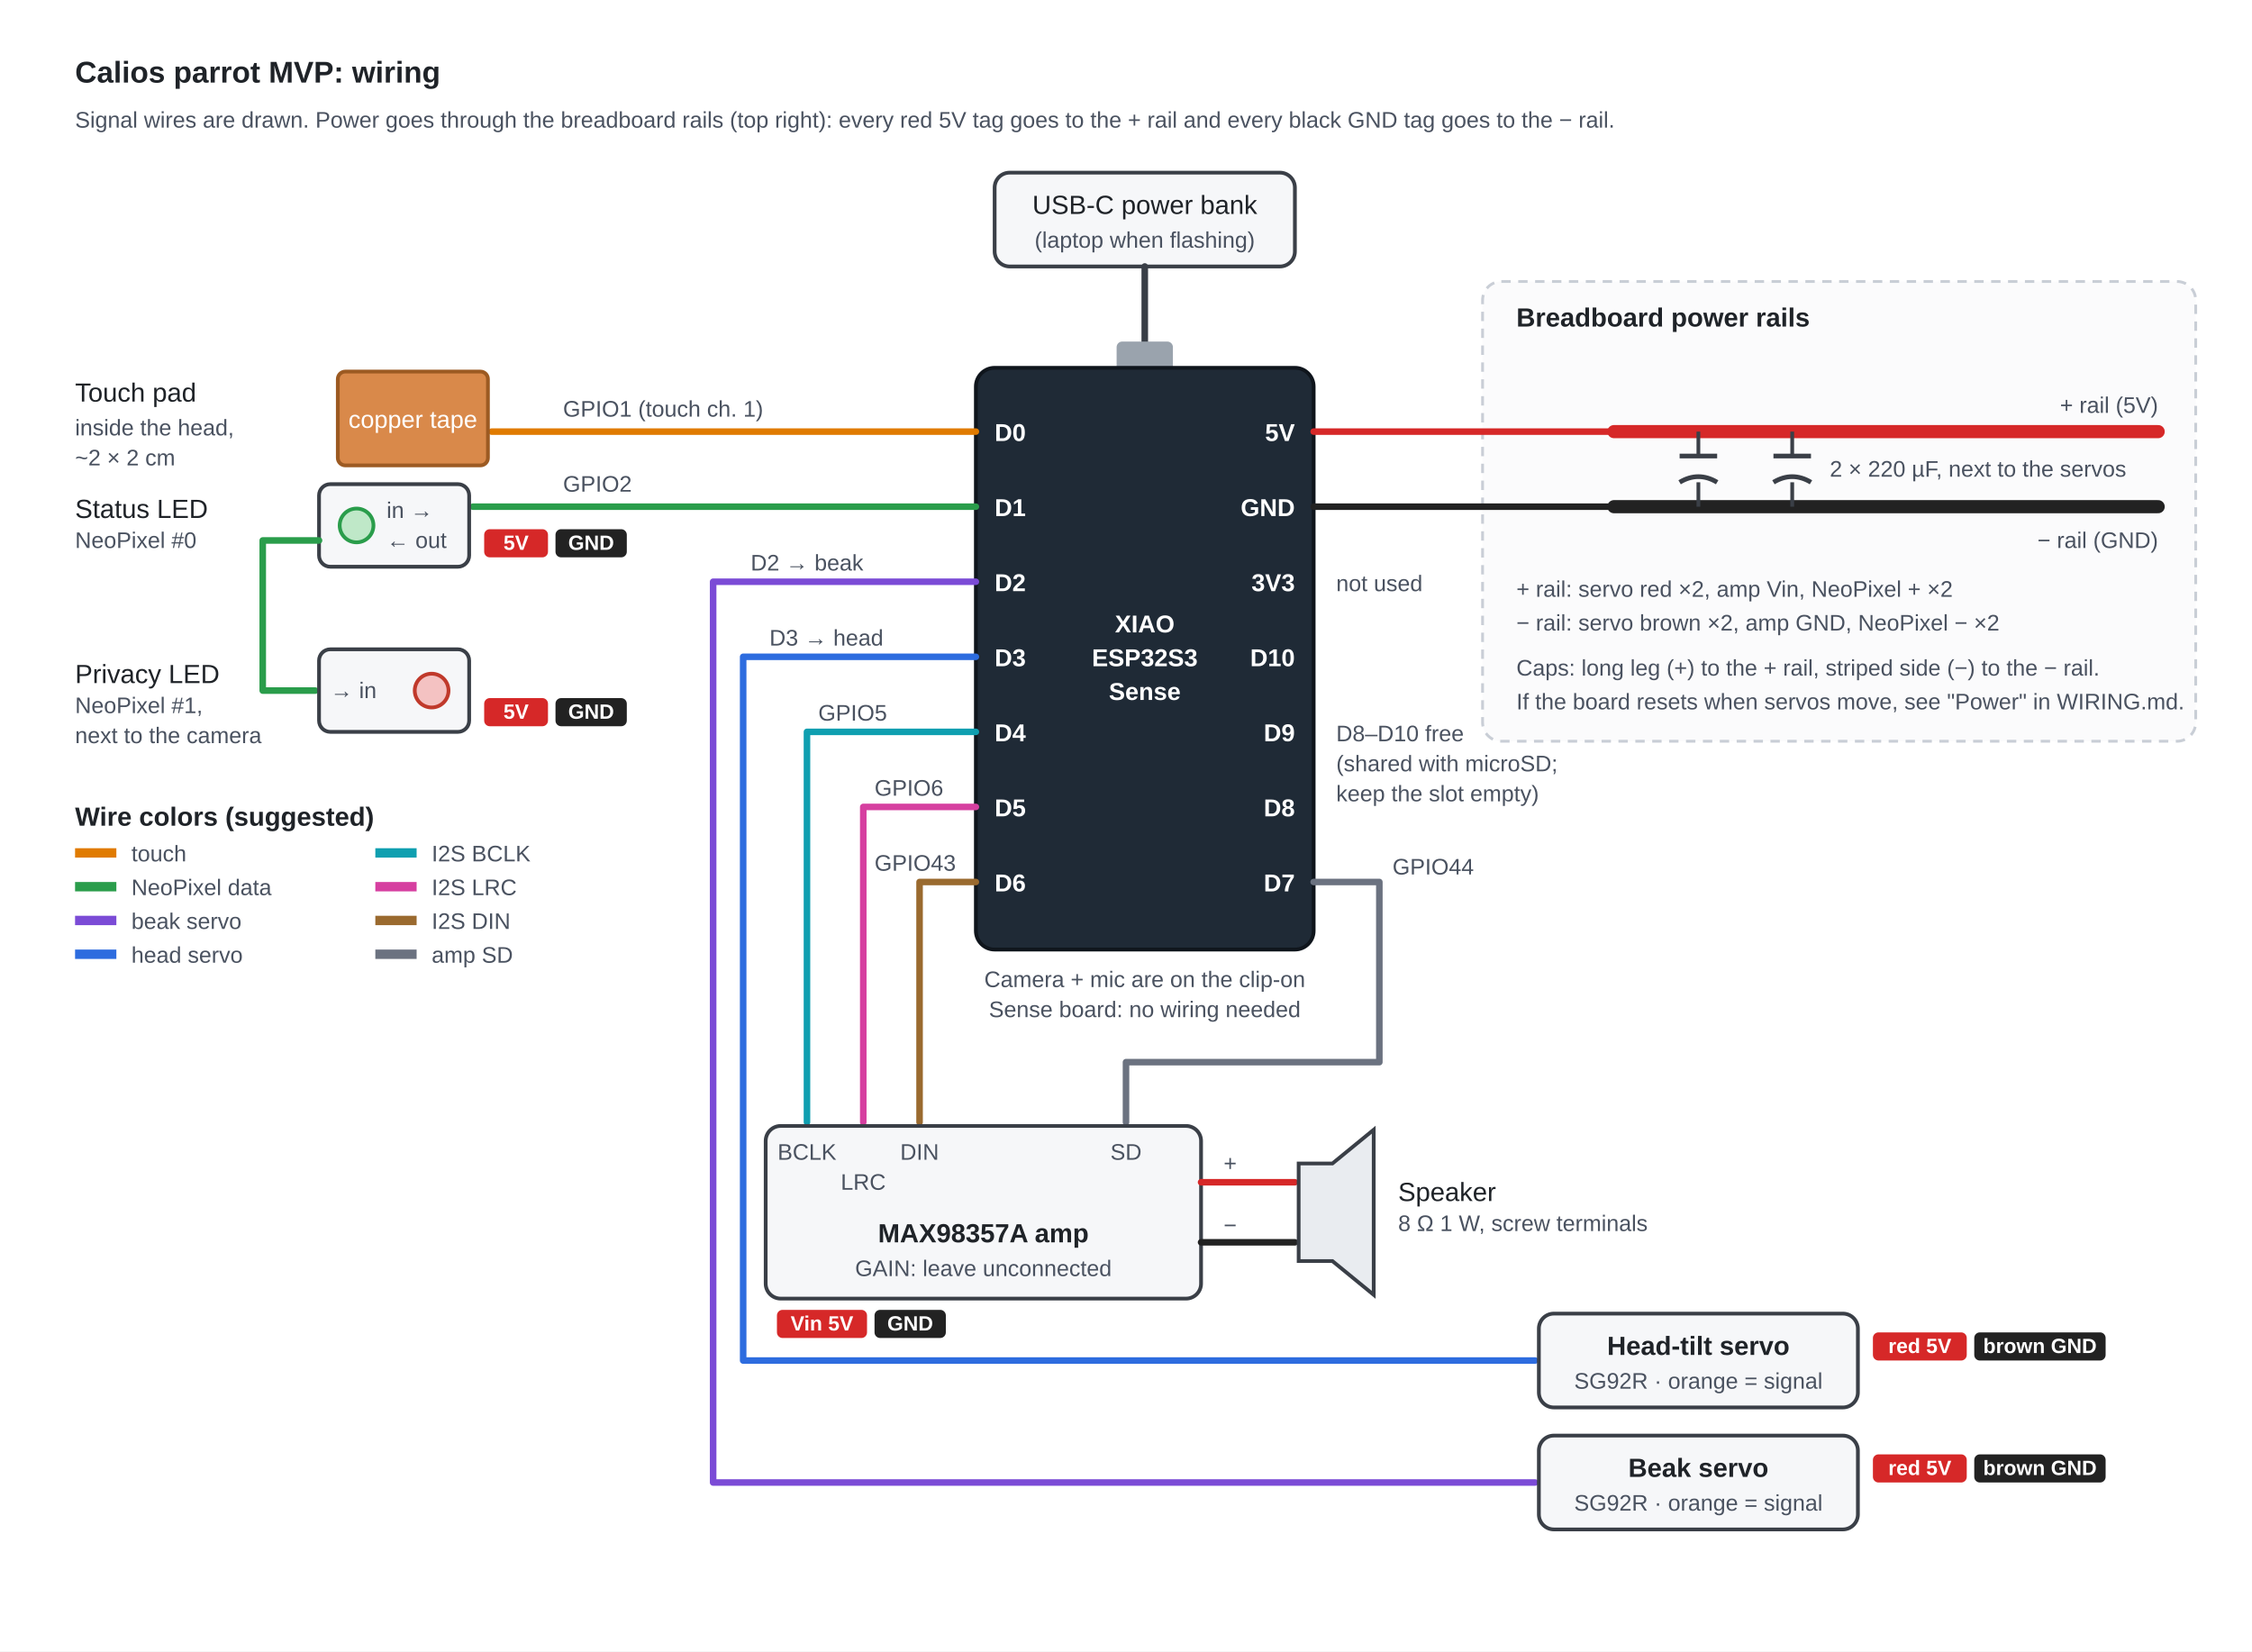
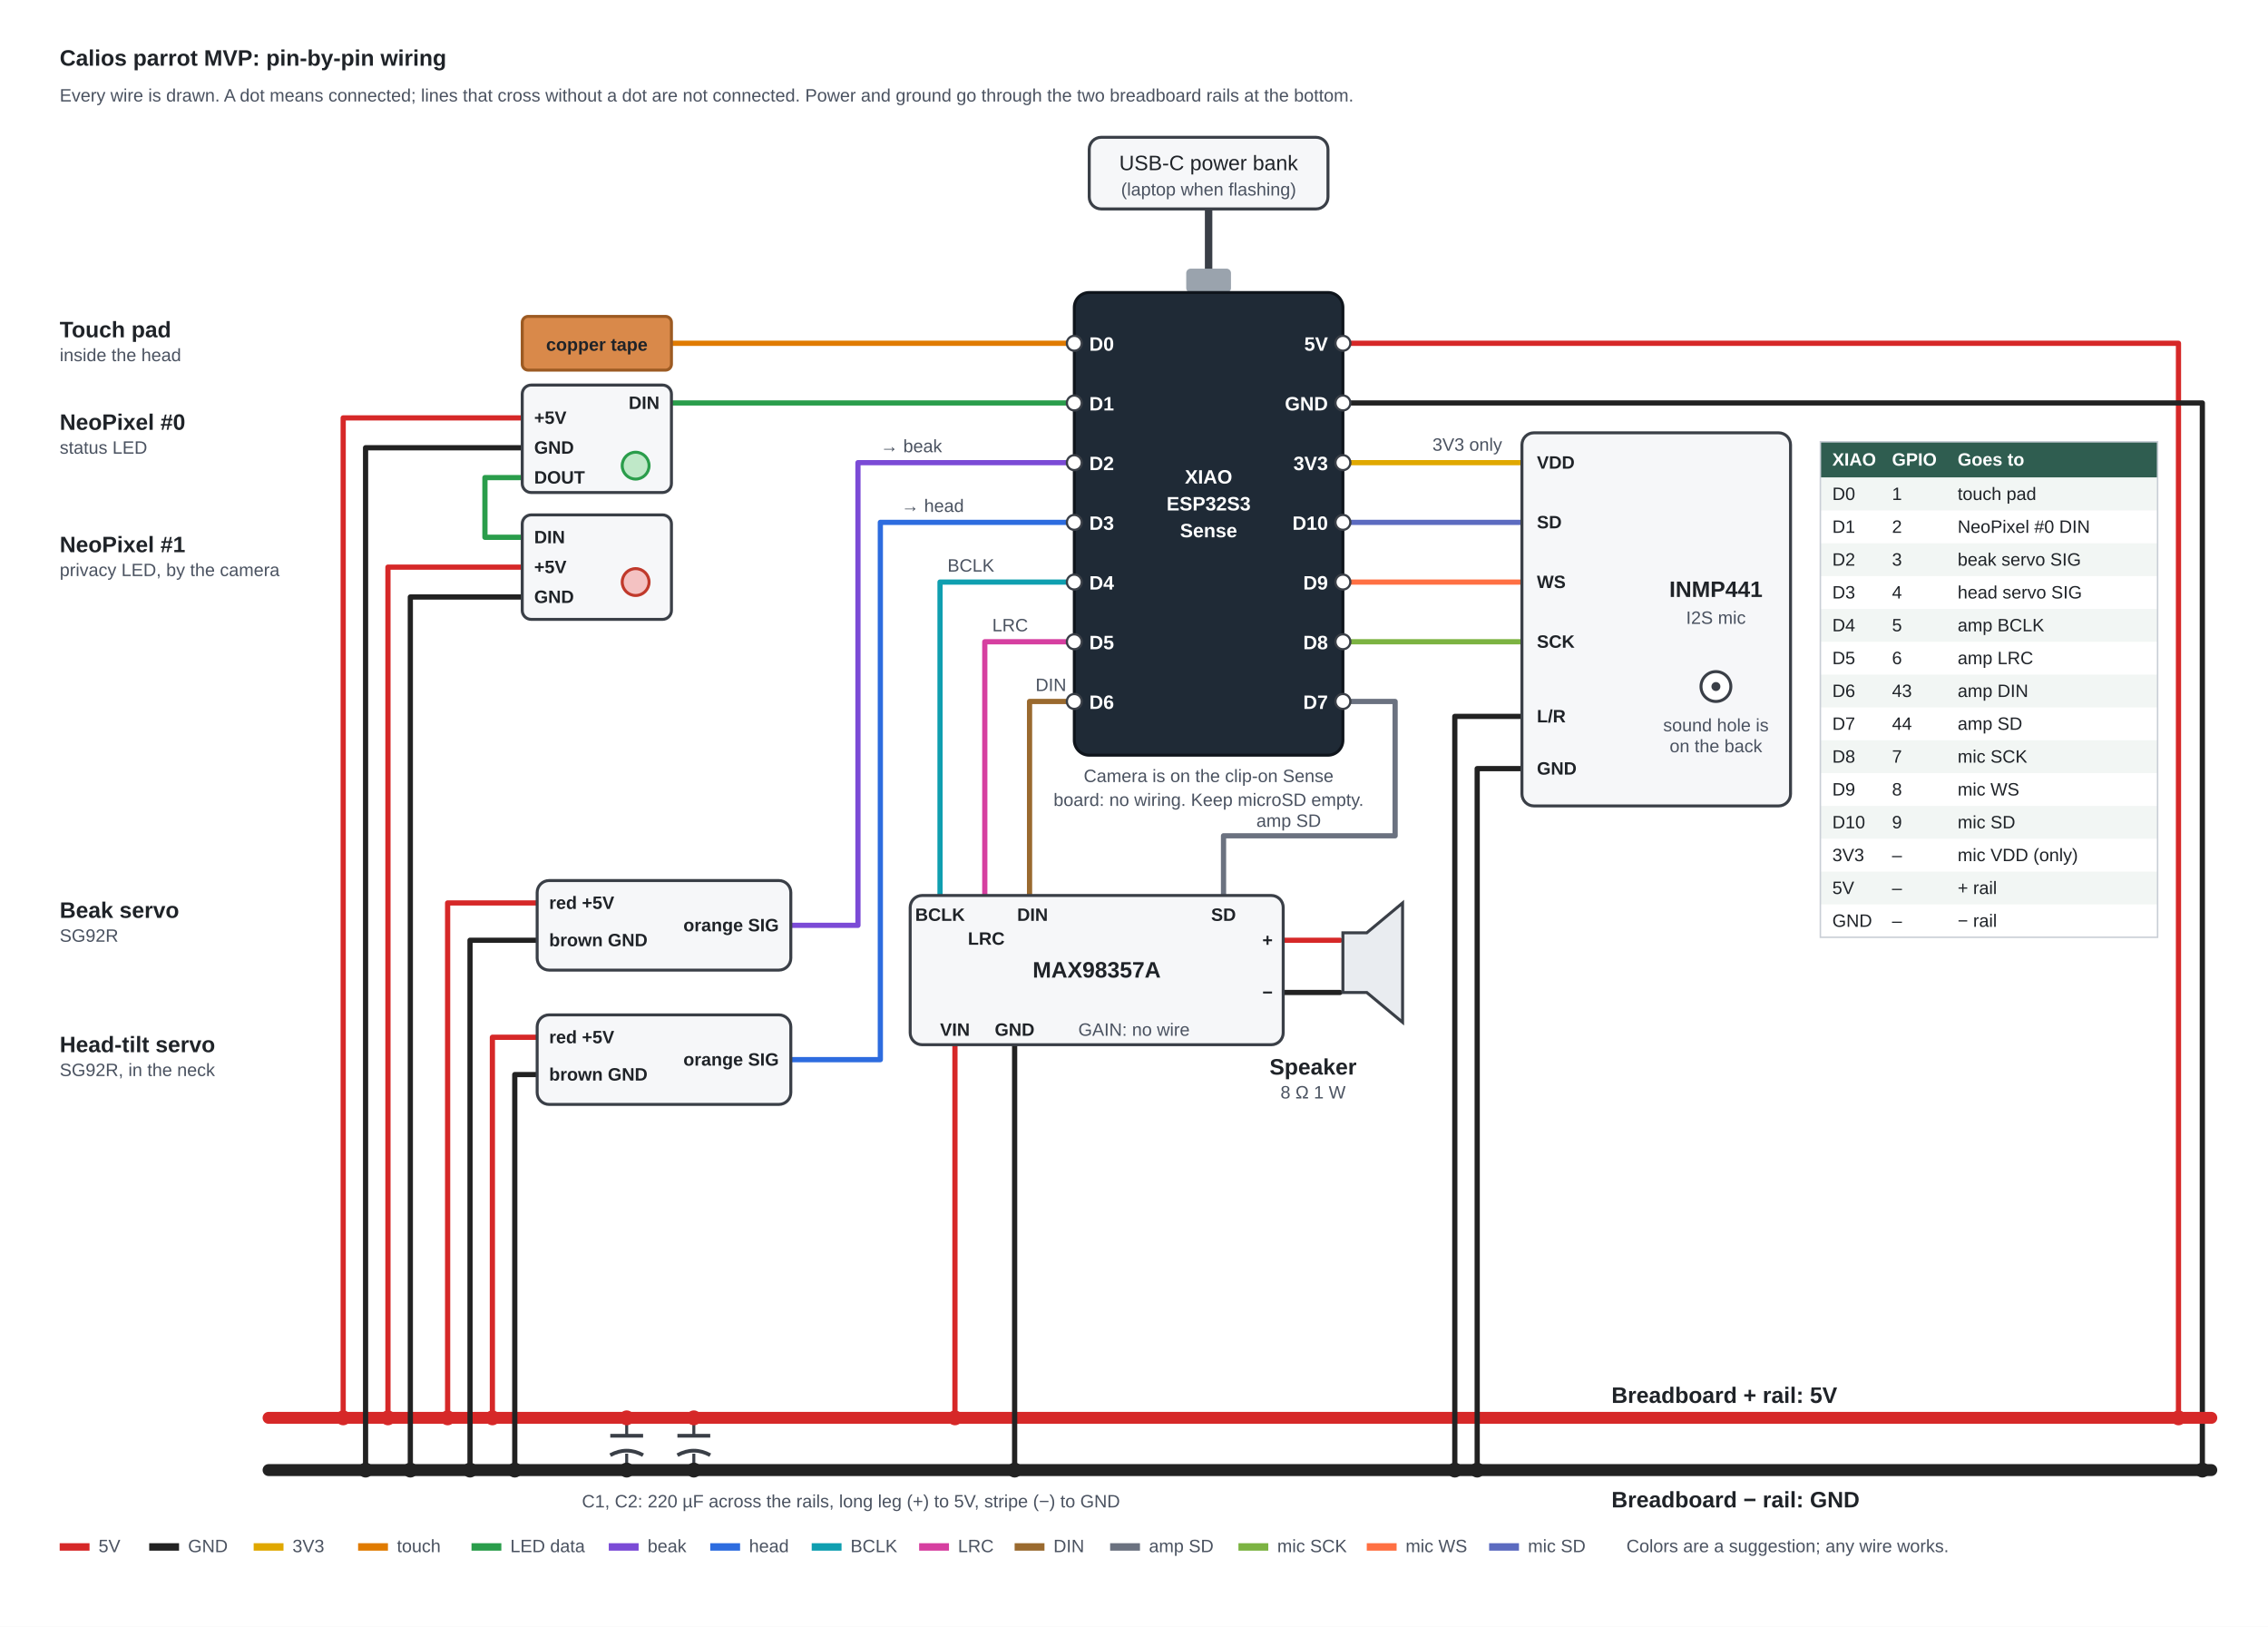
- <svg xmlns="http://www.w3.org/2000/svg" width="1200" height="880" viewBox="0 0 1200 880" font-family="Arial, Helvetica, sans-serif">
-   <rect width="1200" height="880" fill="#ffffff" />
+ <svg xmlns="http://www.w3.org/2000/svg" width="1520" height="1090" viewBox="0 0 1520 1090" font-family="Arial, Helvetica, sans-serif">
+   <rect width="1520" height="1090" fill="#ffffff" />
  <style>
    .box{fill:#f6f7f9;stroke:#3a3f47;stroke-width:2}
-     .xiao{fill:#1f2a36;stroke:#0f151c;stroke-width:2}
    .t{font-size:14px;fill:#1f2328}
+     .tb{font-size:15px;font-weight:bold;fill:#1f2328}
    .ts{font-size:12px;fill:#4a5260}
-     .tw{font-size:13px;fill:#ffffff}
-     .tb{font-size:16px;font-weight:bold;fill:#1f2328}
+     .pl{font-size:12px;font-weight:bold;fill:#1f2328}
    .pin{font-size:13px;font-weight:bold;fill:#ffffff}
    .w{fill:none;stroke-width:3.5;stroke-linecap:round;stroke-linejoin:round}
-     .dot{stroke:#fff;stroke-width:1.5}
-     .flag5{font-size:11px;font-weight:bold;fill:#fff}
+     .pad{fill:#ffffff;stroke:#3a3f47;stroke-width:1.5}
+     .th{font-size:12px;font-weight:bold;fill:#ffffff}
+     .td{font-size:12px;fill:#1f2328}
  </style>
-   <text x="40" y="44" class="tb" font-size="22">Calios parrot MVP: wiring</text>
-   <text x="40" y="68" class="ts">Signal wires are drawn. Power goes through the breadboard rails (top right): every red 5V tag goes to the + rail and every black GND tag goes to the − rail.</text>
-   <rect x="530" y="92" width="160" height="50" rx="8" class="box" />
-   <text x="610" y="114" text-anchor="middle" class="t">USB-C power bank</text>
-   <text x="610" y="132" text-anchor="middle" class="ts">(laptop when flashing)</text>
-   <path d="M610 142 V185" class="w" stroke="#3a3f47" />
-   <rect x="595" y="182" width="30" height="16" rx="3" fill="#9aa3ad" />
-   <rect x="520" y="196" width="180" height="310" rx="10" class="xiao" />
-   <text x="610" y="337" text-anchor="middle" class="tw" font-weight="bold">XIAO</text>
-   <text x="610" y="355" text-anchor="middle" class="tw" font-weight="bold">ESP32S3</text>
-   <text x="610" y="373" text-anchor="middle" class="tw" font-weight="bold">Sense</text>
-   <text x="610" y="526" text-anchor="middle" class="ts">Camera + mic are on the clip-on</text>
-   <text x="610" y="542" text-anchor="middle" class="ts">Sense board: no wiring needed</text>
-   <g class="pin">
-     <text x="530" y="235">D0</text>
-     <text x="530" y="275">D1</text>
-     <text x="530" y="315">D2</text>
-     <text x="530" y="355">D3</text>
-     <text x="530" y="395">D4</text>
-     <text x="530" y="435">D5</text>
-     <text x="530" y="475">D6</text>
+   <text x="40" y="44" class="tb" font-size="22">Calios parrot MVP: pin-by-pin wiring</text>
+   <text x="40" y="68" class="ts">Every wire is drawn. A dot means connected; lines that cross without a dot are not connected. Power and ground go through the two breadboard rails at the bottom.</text>
+   <g transform="translate(120,0)">
+     <path d="M780 230 H1340 V950" class="w" stroke="#d62828" />
+     <path d="M780 270 H1356 V985" class="w" stroke="#222" />
+     <path d="M60 950 H1362" stroke="#d62828" stroke-width="8" stroke-linecap="round" />
+     <path d="M60 985 H1362" stroke="#222" stroke-width="8" stroke-linecap="round" />
+     <path d="M600 230 H330" class="w" stroke="#e07b00" />
+     <path d="M600 270 H330" class="w" stroke="#2a9d4b" />
+     <path d="M230 320 H205 V360 H230" class="w" stroke="#2a9d4b" />
+     <path d="M230 280 H110 V950" class="w" stroke="#d62828" />
+     <path d="M230 300 H125 V985" class="w" stroke="#222" />
+     <path d="M230 380 H140 V950" class="w" stroke="#d62828" />
+     <path d="M230 400 H155 V985" class="w" stroke="#222" />
+     <path d="M600 310 H455 V620 H410" class="w" stroke="#7b4bd6" />
+     <path d="M600 350 H470 V710 H410" class="w" stroke="#2d6cdf" />
+     <path d="M240 605 H180 V950" class="w" stroke="#d62828" />
+     <path d="M240 630 H195 V985" class="w" stroke="#222" />
+     <path d="M240 695 H210 V950" class="w" stroke="#d62828" />
+     <path d="M240 720 H225 V985" class="w" stroke="#222" />
+     <path d="M600 390 H510 V600" class="w" stroke="#0f9fb0" />
+     <path d="M600 430 H540 V600" class="w" stroke="#d63fa0" />
+     <path d="M600 470 H570 V600" class="w" stroke="#9a6a2f" />
+     <path d="M780 470 H815 V560 H700 V600" class="w" stroke="#6b7280" />
+     <path d="M520 700 V950" class="w" stroke="#d62828" />
+     <path d="M560 700 V985" class="w" stroke="#222" />
+     <path d="M740 630 H778" class="w" stroke="#d62828" />
+     <path d="M740 665 H778" class="w" stroke="#222" />
+     <path d="M780 310 H900" class="w" stroke="#e0a800" />
+     <path d="M780 350 H900" class="w" stroke="#5c6bc0" />
+     <path d="M780 390 H900" class="w" stroke="#ff7043" />
+     <path d="M780 430 H900" class="w" stroke="#7cb342" />
+     <path d="M900 480 H855 V985" class="w" stroke="#222" />
+     <path d="M900 515 H870 V985" class="w" stroke="#222" />
+     <g stroke="#3a3f47" stroke-width="2" fill="none">
+       <path d="M300 950 V962 M300 974 V985" />
+       <path d="M289 962 H311" stroke-width="2.5" />
+       <path d="M289 975 Q300 969 311 975" stroke-width="2.5" />
+       <path d="M345 950 V962 M345 974 V985" />
+       <path d="M334 962 H356" stroke-width="2.5" />
+       <path d="M334 975 Q345 969 356 975" stroke-width="2.5" />
+     </g>
+     <g fill="#d62828">
+       <circle cx="110" cy="950" r="5" />
+       <circle cx="140" cy="950" r="5" />
+       <circle cx="180" cy="950" r="5" />
+       <circle cx="210" cy="950" r="5" />
+       <circle cx="300" cy="950" r="5" />
+       <circle cx="345" cy="950" r="5" />
+       <circle cx="520" cy="950" r="5" />
+       <circle cx="1340" cy="950" r="5" />
+     </g>
+     <g fill="#222">
+       <circle cx="125" cy="985" r="5" />
+       <circle cx="155" cy="985" r="5" />
+       <circle cx="195" cy="985" r="5" />
+       <circle cx="225" cy="985" r="5" />
+       <circle cx="300" cy="985" r="5" />
+       <circle cx="345" cy="985" r="5" />
+       <circle cx="560" cy="985" r="5" />
+       <circle cx="855" cy="985" r="5" />
+       <circle cx="870" cy="985" r="5" />
+       <circle cx="1356" cy="985" r="5" />
+     </g>
+     <text x="270" y="1010" class="ts">C1, C2: 220 µF across the rails, long leg (+) to 5V, stripe (−) to GND</text>
+     <text x="960" y="940" class="tb" fill="#d62828">Breadboard + rail: 5V</text>
+     <text x="960" y="1010" class="tb">Breadboard − rail: GND</text>
+     <rect x="610" y="92" width="160" height="48" rx="8" class="box" />
+     <text x="690" y="114" text-anchor="middle" class="t">USB-C power bank</text>
+     <text x="690" y="131" text-anchor="middle" class="ts">(laptop when flashing)</text>
+     <path d="M690 140 V182" stroke="#3a3f47" stroke-width="5" />
+     <rect x="675" y="180" width="30" height="16" rx="3" fill="#9aa3ad" />
+     <rect x="600" y="196" width="180" height="310" rx="10" fill="#1f2a36" stroke="#0f151c" stroke-width="2" />
+     <g class="pin">
+       <text x="610" y="235">D0</text>
+       <text x="610" y="275">D1</text>
+       <text x="610" y="315">D2</text>
+       <text x="610" y="355">D3</text>
+       <text x="610" y="395">D4</text>
+       <text x="610" y="435">D5</text>
+       <text x="610" y="475">D6</text>
+     </g>
+     <g class="pin" text-anchor="end">
+       <text x="770" y="235">5V</text>
+       <text x="770" y="275">GND</text>
+       <text x="770" y="315">3V3</text>
+       <text x="770" y="355">D10</text>
+       <text x="770" y="395">D9</text>
+       <text x="770" y="435">D8</text>
+       <text x="770" y="475">D7</text>
+     </g>
+     <text x="690" y="324" text-anchor="middle" class="pin">XIAO</text>
+     <text x="690" y="342" text-anchor="middle" class="pin">ESP32S3</text>
+     <text x="690" y="360" text-anchor="middle" class="pin">Sense</text>
+     <g class="pad">
+       <circle cx="600" cy="230" r="5" />
+       <circle cx="600" cy="270" r="5" />
+       <circle cx="600" cy="310" r="5" />
+       <circle cx="600" cy="350" r="5" />
+       <circle cx="600" cy="390" r="5" />
+       <circle cx="600" cy="430" r="5" />
+       <circle cx="600" cy="470" r="5" />
+       <circle cx="780" cy="230" r="5" />
+       <circle cx="780" cy="270" r="5" />
+       <circle cx="780" cy="310" r="5" />
+       <circle cx="780" cy="350" r="5" />
+       <circle cx="780" cy="390" r="5" />
+       <circle cx="780" cy="430" r="5" />
+       <circle cx="780" cy="470" r="5" />
+     </g>
+     <text x="690" y="524" text-anchor="middle" class="ts">Camera is on the clip-on Sense</text>
+     <text x="690" y="540" text-anchor="middle" class="ts">board: no wiring. Keep microSD empty.</text>
+     <rect x="230" y="212" width="100" height="36" rx="4" fill="#d9894a" stroke="#9c5a22" stroke-width="2" />
+     <text x="280" y="235" text-anchor="middle" class="pl" fill="#ffffff">copper tape</text>
+     <rect x="230" y="258" width="100" height="72" rx="6" class="box" />
+     <text x="322" y="274" text-anchor="end" class="pl">DIN</text>
+     <text x="238" y="284" class="pl">+5V</text>
+     <text x="238" y="304" class="pl">GND</text>
+     <text x="238" y="324" class="pl">DOUT</text>
+     <circle cx="306" cy="312" r="9" fill="#bfe8c8" stroke="#2a9d4b" stroke-width="2" />
+     <rect x="230" y="345" width="100" height="70" rx="6" class="box" />
+     <text x="238" y="364" class="pl">DIN</text>
+     <text x="238" y="384" class="pl">+5V</text>
+     <text x="238" y="404" class="pl">GND</text>
+     <circle cx="306" cy="390" r="9" fill="#f4c2c2" stroke="#c0392b" stroke-width="2" />
+     <rect x="240" y="590" width="170" height="60" rx="8" class="box" />
+     <text x="248" y="609" class="pl">red +5V</text>
+     <text x="248" y="634" class="pl">brown GND</text>
+     <text x="402" y="624" text-anchor="end" class="pl">orange SIG</text>
+     <rect x="240" y="680" width="170" height="60" rx="8" class="box" />
+     <text x="248" y="699" class="pl">red +5V</text>
+     <text x="248" y="724" class="pl">brown GND</text>
+     <text x="402" y="714" text-anchor="end" class="pl">orange SIG</text>
+     <rect x="490" y="600" width="250" height="100" rx="8" class="box" />
+     <text x="510" y="617" text-anchor="middle" class="pl">BCLK</text>
+     <text x="541" y="633" text-anchor="middle" class="pl">LRC</text>
+     <text x="572" y="617" text-anchor="middle" class="pl">DIN</text>
+     <text x="700" y="617" text-anchor="middle" class="pl">SD</text>
+     <text x="615" y="655" text-anchor="middle" class="tb">MAX98357A</text>
+     <text x="520" y="694" text-anchor="middle" class="pl">VIN</text>
+     <text x="560" y="694" text-anchor="middle" class="pl">GND</text>
+     <text x="640" y="694" text-anchor="middle" class="ts">GAIN: no wire</text>
+     <text x="733" y="634" text-anchor="end" class="pl">+</text>
+     <text x="733" y="669" text-anchor="end" class="pl">−</text>
+     <path d="M780 625 h16 l24 -20 v80 l-24 -20 h-16 z" fill="#e9ecf0" stroke="#3a3f47" stroke-width="2" />
+     <text x="760" y="720" text-anchor="middle" class="tb">Speaker</text>
+     <text x="760" y="736" text-anchor="middle" class="ts">8 Ω 1 W</text>
+     <rect x="900" y="290" width="180" height="250" rx="8" class="box" />
+     <text x="910" y="314" class="pl">VDD</text>
+     <text x="910" y="354" class="pl">SD</text>
+     <text x="910" y="394" class="pl">WS</text>
+     <text x="910" y="434" class="pl">SCK</text>
+     <text x="910" y="484" class="pl">L/R</text>
+     <text x="910" y="519" class="pl">GND</text>
+     <text x="1030" y="400" text-anchor="middle" class="tb">INMP441</text>
+     <text x="1030" y="418" text-anchor="middle" class="ts">I2S mic</text>
+     <circle cx="1030" cy="460" r="10" fill="#ffffff" stroke="#3a3f47" stroke-width="2" />
+     <circle cx="1030" cy="460" r="3" fill="#3a3f47" />
+     <text x="1030" y="490" text-anchor="middle" class="ts">sound hole is</text>
+     <text x="1030" y="504" text-anchor="middle" class="ts">on the back</text>
+     <text x="840" y="302" class="ts" fill="#9a7400">3V3 only</text>
+     <g class="ts">
+       <text x="470" y="303">→ beak</text>
+       <text x="484" y="343">→ head</text>
+       <text x="515" y="383">BCLK</text>
+       <text x="545" y="423">LRC</text>
+       <text x="574" y="463">DIN</text>
+       <text x="722" y="554">amp SD</text>
+     </g>
+     <g transform="translate(1100,296)">
+       <rect x="0" y="0" width="226" height="24" fill="#2f5d50" />
+       <text x="8" y="16" class="th">XIAO</text>
+       <text x="48" y="16" class="th">GPIO</text>
+       <text x="92" y="16" class="th">Goes to</text>
+       <g class="td">
+         <rect x="0" y="24" width="226" height="22" fill="#f2f6f4" />
+         <text x="8" y="39">D0</text>
+         <text x="48" y="39">1</text>
+         <text x="92" y="39">touch pad</text>
+         <text x="8" y="61">D1</text>
+         <text x="48" y="61">2</text>
+         <text x="92" y="61">NeoPixel #0 DIN</text>
+         <rect x="0" y="68" width="226" height="22" fill="#f2f6f4" />
+         <text x="8" y="83">D2</text>
+         <text x="48" y="83">3</text>
+         <text x="92" y="83">beak servo SIG</text>
+         <text x="8" y="105">D3</text>
+         <text x="48" y="105">4</text>
+         <text x="92" y="105">head servo SIG</text>
+         <rect x="0" y="112" width="226" height="22" fill="#f2f6f4" />
+         <text x="8" y="127">D4</text>
+         <text x="48" y="127">5</text>
+         <text x="92" y="127">amp BCLK</text>
+         <text x="8" y="149">D5</text>
+         <text x="48" y="149">6</text>
+         <text x="92" y="149">amp LRC</text>
+         <rect x="0" y="156" width="226" height="22" fill="#f2f6f4" />
+         <text x="8" y="171">D6</text>
+         <text x="48" y="171">43</text>
+         <text x="92" y="171">amp DIN</text>
+         <text x="8" y="193">D7</text>
+         <text x="48" y="193">44</text>
+         <text x="92" y="193">amp SD</text>
+         <rect x="0" y="200" width="226" height="22" fill="#f2f6f4" />
+         <text x="8" y="215">D8</text>
+         <text x="48" y="215">7</text>
+         <text x="92" y="215">mic SCK</text>
+         <text x="8" y="237">D9</text>
+         <text x="48" y="237">8</text>
+         <text x="92" y="237">mic WS</text>
+         <rect x="0" y="244" width="226" height="22" fill="#f2f6f4" />
+         <text x="8" y="259">D10</text>
+         <text x="48" y="259">9</text>
+         <text x="92" y="259">mic SD</text>
+         <text x="8" y="281">3V3</text>
+         <text x="48" y="281">–</text>
+         <text x="92" y="281">mic VDD (only)</text>
+         <rect x="0" y="288" width="226" height="22" fill="#f2f6f4" />
+         <text x="8" y="303">5V</text>
+         <text x="48" y="303">–</text>
+         <text x="92" y="303">+ rail</text>
+         <text x="8" y="325">GND</text>
+         <text x="48" y="325">–</text>
+         <text x="92" y="325">− rail</text>
+       </g>
+       <rect x="0" y="0" width="226" height="332" fill="none" stroke="#c9ced6" />
+     </g>
  </g>
-   <g class="pin" text-anchor="end">
-     <text x="690" y="235">5V</text>
-     <text x="690" y="275">GND</text>
-     <text x="690" y="315">3V3</text>
-     <text x="690" y="355">D10</text>
-     <text x="690" y="395">D9</text>
-     <text x="690" y="435">D8</text>
-     <text x="690" y="475">D7</text>
-   </g>
-   <text x="712" y="315" class="ts">not used</text>
-   <text x="712" y="395" class="ts">D8–D10 free</text>
-   <text x="712" y="411" class="ts">(shared with microSD;</text>
-   <text x="712" y="427" class="ts">keep the slot empty)</text>
-   <path d="M520 230 H262" class="w" stroke="#e07b00" />
-   <rect x="180" y="198" width="80" height="50" rx="4" fill="#d9894a" stroke="#9c5a22" stroke-width="2" />
-   <text x="220" y="228" text-anchor="middle" class="tw" font-size="12">copper tape</text>
-   <text x="40" y="214" class="t">Touch pad</text>
-   <text x="40" y="232" class="ts">inside the head,</text>
-   <text x="40" y="248" class="ts">~2 × 2 cm</text>
-   <text x="300" y="222" class="ts">GPIO1 (touch ch. 1)</text>
-   <path d="M520 270 H252" class="w" stroke="#2a9d4b" />
-   <rect x="170" y="258" width="80" height="44" rx="6" class="box" />
-   <circle cx="190" cy="280" r="9" fill="#bfe8c8" stroke="#2a9d4b" stroke-width="2" />
-   <text x="206" y="276" class="ts">in →</text>
-   <text x="206" y="292" class="ts">← out</text>
-   <path d="M170 288 H140 V368 H168" class="w" stroke="#2a9d4b" />
-   <rect x="170" y="346" width="80" height="44" rx="6" class="box" />
-   <circle cx="230" cy="368" r="9" fill="#f4c2c2" stroke="#c0392b" stroke-width="2" />
-   <text x="176" y="372" class="ts">→ in</text>
-   <text x="40" y="276" class="t">Status LED</text>
-   <text x="40" y="292" class="ts">NeoPixel #0</text>
-   <text x="40" y="364" class="t">Privacy LED</text>
-   <text x="40" y="380" class="ts">NeoPixel #1,</text>
-   <text x="40" y="396" class="ts">next to the camera</text>
-   <g>
-     <rect x="258" y="282" width="34" height="15" rx="3" fill="#d62828" />
-     <text x="275" y="293" text-anchor="middle" class="flag5">5V</text>
-     <rect x="296" y="282" width="38" height="15" rx="3" fill="#222" />
-     <text x="315" y="293" text-anchor="middle" class="flag5">GND</text>
-   </g>
-   <g>
-     <rect x="258" y="372" width="34" height="15" rx="3" fill="#d62828" />
-     <text x="275" y="383" text-anchor="middle" class="flag5">5V</text>
-     <rect x="296" y="372" width="38" height="15" rx="3" fill="#222" />
-     <text x="315" y="383" text-anchor="middle" class="flag5">GND</text>
-   </g>
-   <path d="M520 310 H380 V790 H818" class="w" stroke="#7b4bd6" />
-   <path d="M520 350 H396 V725 H818" class="w" stroke="#2d6cdf" />
-   <path d="M520 390 H430 V598" class="w" stroke="#0f9fb0" />
-   <path d="M520 430 H460 V598" class="w" stroke="#d63fa0" />
-   <path d="M520 470 H490 V598" class="w" stroke="#9a6a2f" />
-   <path d="M700 470 H735 V566 H600 V598" class="w" stroke="#6b7280" />
-   <rect x="408" y="600" width="232" height="92" rx="8" class="box" />
-   <text x="430" y="618" text-anchor="middle" class="ts">BCLK</text>
-   <text x="460" y="634" text-anchor="middle" class="ts">LRC</text>
-   <text x="490" y="618" text-anchor="middle" class="ts">DIN</text>
-   <text x="600" y="618" text-anchor="middle" class="ts">SD</text>
-   <text x="524" y="662" text-anchor="middle" class="t" font-weight="bold">MAX98357A amp</text>
-   <text x="524" y="680" text-anchor="middle" class="ts">GAIN: leave unconnected</text>
-   <g>
-     <rect x="414" y="698" width="48" height="15" rx="3" fill="#d62828" />
-     <text x="438" y="709" text-anchor="middle" class="flag5">Vin 5V</text>
-     <rect x="466" y="698" width="38" height="15" rx="3" fill="#222" />
-     <text x="485" y="709" text-anchor="middle" class="flag5">GND</text>
-   </g>
-   <path d="M640 630 H690" class="w" stroke="#d62828" />
-   <path d="M640 662 H690" class="w" stroke="#222" />
-   <path d="M692 620 h18 l22 -18 v88 l-22 -18 h-18 z" fill="#e9ecf0" stroke="#3a3f47" stroke-width="2" />
-   <text x="652" y="624" class="ts">+</text>
-   <text x="652" y="657" class="ts">−</text>
-   <text x="745" y="640" class="t">Speaker</text>
-   <text x="745" y="656" class="ts">8 Ω 1 W, screw terminals</text>
-   <rect x="820" y="700" width="170" height="50" rx="8" class="box" />
-   <text x="905" y="722" text-anchor="middle" class="t" font-weight="bold">Head-tilt servo</text>
-   <text x="905" y="740" text-anchor="middle" class="ts">SG92R · orange = signal</text>
-   <rect x="820" y="765" width="170" height="50" rx="8" class="box" />
-   <text x="905" y="787" text-anchor="middle" class="t" font-weight="bold">Beak servo</text>
-   <text x="905" y="805" text-anchor="middle" class="ts">SG92R · orange = signal</text>
-   <g>
-     <rect x="998" y="710" width="50" height="15" rx="3" fill="#d62828" />
-     <text x="1023" y="721" text-anchor="middle" class="flag5">red 5V</text>
-     <rect x="1052" y="710" width="70" height="15" rx="3" fill="#222" />
-     <text x="1087" y="721" text-anchor="middle" class="flag5">brown GND</text>
-   </g>
-   <g>
-     <rect x="998" y="775" width="50" height="15" rx="3" fill="#d62828" />
-     <text x="1023" y="786" text-anchor="middle" class="flag5">red 5V</text>
-     <rect x="1052" y="775" width="70" height="15" rx="3" fill="#222" />
-     <text x="1087" y="786" text-anchor="middle" class="flag5">brown GND</text>
-   </g>
-   <g class="ts">
-     <text x="300" y="262">GPIO2</text>
-     <text x="400" y="304">D2 → beak</text>
-     <text x="410" y="344">D3 → head</text>
-     <text x="436" y="384">GPIO5</text>
-     <text x="466" y="424">GPIO6</text>
-     <text x="466" y="464">GPIO43</text>
-     <text x="742" y="466">GPIO44</text>
-   </g>
-   <rect x="790" y="150" width="380" height="245" rx="10" fill="#fbfbfc" stroke="#c9ced6" stroke-width="1.5" stroke-dasharray="5 4" />
-   <text x="808" y="174" class="t" font-weight="bold">Breadboard power rails</text>
-   <path d="M700 230 H860" class="w" stroke="#d62828" />
-   <path d="M700 270 H860" class="w" stroke="#222" />
-   <path d="M860 230 H1150" stroke="#d62828" stroke-width="7" stroke-linecap="round" />
-   <path d="M860 270 H1150" stroke="#222" stroke-width="7" stroke-linecap="round" />
-   <text x="1150" y="220" text-anchor="end" class="ts" fill="#d62828">+ rail (5V)</text>
-   <text x="1150" y="292" text-anchor="end" class="ts">− rail (GND)</text>
-   <g>
-     <path d="M905 230 V243 M905 257 V270" stroke="#3a3f47" stroke-width="2" />
-     <path d="M895 243 H915 M895 257 Q905 251 915 257" stroke="#3a3f47" stroke-width="2.5" fill="none" />
-     <path d="M955 230 V243 M955 257 V270" stroke="#3a3f47" stroke-width="2" />
-     <path d="M945 243 H965 M945 257 Q955 251 965 257" stroke="#3a3f47" stroke-width="2.5" fill="none" />
-     <text x="975" y="254" class="ts">2 × 220 µF, next to the servos</text>
-   </g>
-   <text x="808" y="318" class="ts">+ rail: servo red ×2, amp Vin, NeoPixel + ×2</text>
-   <text x="808" y="336" class="ts">− rail: servo brown ×2, amp GND, NeoPixel − ×2</text>
-   <text x="808" y="360" class="ts">Caps: long leg (+) to the + rail, striped side (−) to the − rail.</text>
-   <text x="808" y="378" class="ts">If the board resets when servos move, see "Power" in WIRING.md.</text>
-   <g class="ts">
-     <text x="40" y="440" class="t" font-weight="bold">Wire colors (suggested)</text>
-     <rect x="40" y="452" width="22" height="5" fill="#e07b00" />
-     <text x="70" y="459">touch</text>
-     <rect x="40" y="470" width="22" height="5" fill="#2a9d4b" />
-     <text x="70" y="477">NeoPixel data</text>
-     <rect x="40" y="488" width="22" height="5" fill="#7b4bd6" />
-     <text x="70" y="495">beak servo</text>
-     <rect x="40" y="506" width="22" height="5" fill="#2d6cdf" />
-     <text x="70" y="513">head servo</text>
-     <rect x="200" y="452" width="22" height="5" fill="#0f9fb0" />
-     <text x="230" y="459">I2S BCLK</text>
-     <rect x="200" y="470" width="22" height="5" fill="#d63fa0" />
-     <text x="230" y="477">I2S LRC</text>
-     <rect x="200" y="488" width="22" height="5" fill="#9a6a2f" />
-     <text x="230" y="495">I2S DIN</text>
-     <rect x="200" y="506" width="22" height="5" fill="#6b7280" />
-     <text x="230" y="513">amp SD</text>
+   <text x="40" y="226" class="tb">Touch pad</text>
+   <text x="40" y="242" class="ts">inside the head</text>
+   <text x="40" y="288" class="tb">NeoPixel #0</text>
+   <text x="40" y="304" class="ts">status LED</text>
+   <text x="40" y="370" class="tb">NeoPixel #1</text>
+   <text x="40" y="386" class="ts">privacy LED, by the camera</text>
+   <text x="40" y="615" class="tb">Beak servo</text>
+   <text x="40" y="631" class="ts">SG92R</text>
+   <text x="40" y="705" class="tb">Head-tilt servo</text>
+   <text x="40" y="721" class="ts">SG92R, in the neck</text>
+   <g class="ts" transform="translate(40,1040)">
+     <rect x="0" y="-6" width="20" height="5" fill="#d62828" />
+     <text x="26" y="0">5V</text>
+     <rect x="60" y="-6" width="20" height="5" fill="#222" />
+     <text x="86" y="0">GND</text>
+     <rect x="130" y="-6" width="20" height="5" fill="#e0a800" />
+     <text x="156" y="0">3V3</text>
+     <rect x="200" y="-6" width="20" height="5" fill="#e07b00" />
+     <text x="226" y="0">touch</text>
+     <rect x="276" y="-6" width="20" height="5" fill="#2a9d4b" />
+     <text x="302" y="0">LED data</text>
+     <rect x="368" y="-6" width="20" height="5" fill="#7b4bd6" />
+     <text x="394" y="0">beak</text>
+     <rect x="436" y="-6" width="20" height="5" fill="#2d6cdf" />
+     <text x="462" y="0">head</text>
+     <rect x="504" y="-6" width="20" height="5" fill="#0f9fb0" />
+     <text x="530" y="0">BCLK</text>
+     <rect x="576" y="-6" width="20" height="5" fill="#d63fa0" />
+     <text x="602" y="0">LRC</text>
+     <rect x="640" y="-6" width="20" height="5" fill="#9a6a2f" />
+     <text x="666" y="0">DIN</text>
+     <rect x="704" y="-6" width="20" height="5" fill="#6b7280" />
+     <text x="730" y="0">amp SD</text>
+     <rect x="790" y="-6" width="20" height="5" fill="#7cb342" />
+     <text x="816" y="0">mic SCK</text>
+     <rect x="876" y="-6" width="20" height="5" fill="#ff7043" />
+     <text x="902" y="0">mic WS</text>
+     <rect x="958" y="-6" width="20" height="5" fill="#5c6bc0" />
+     <text x="984" y="0">mic SD</text>
+     <text x="1050" y="0">Colors are a suggestion; any wire works.</text>
  </g>
</svg>
